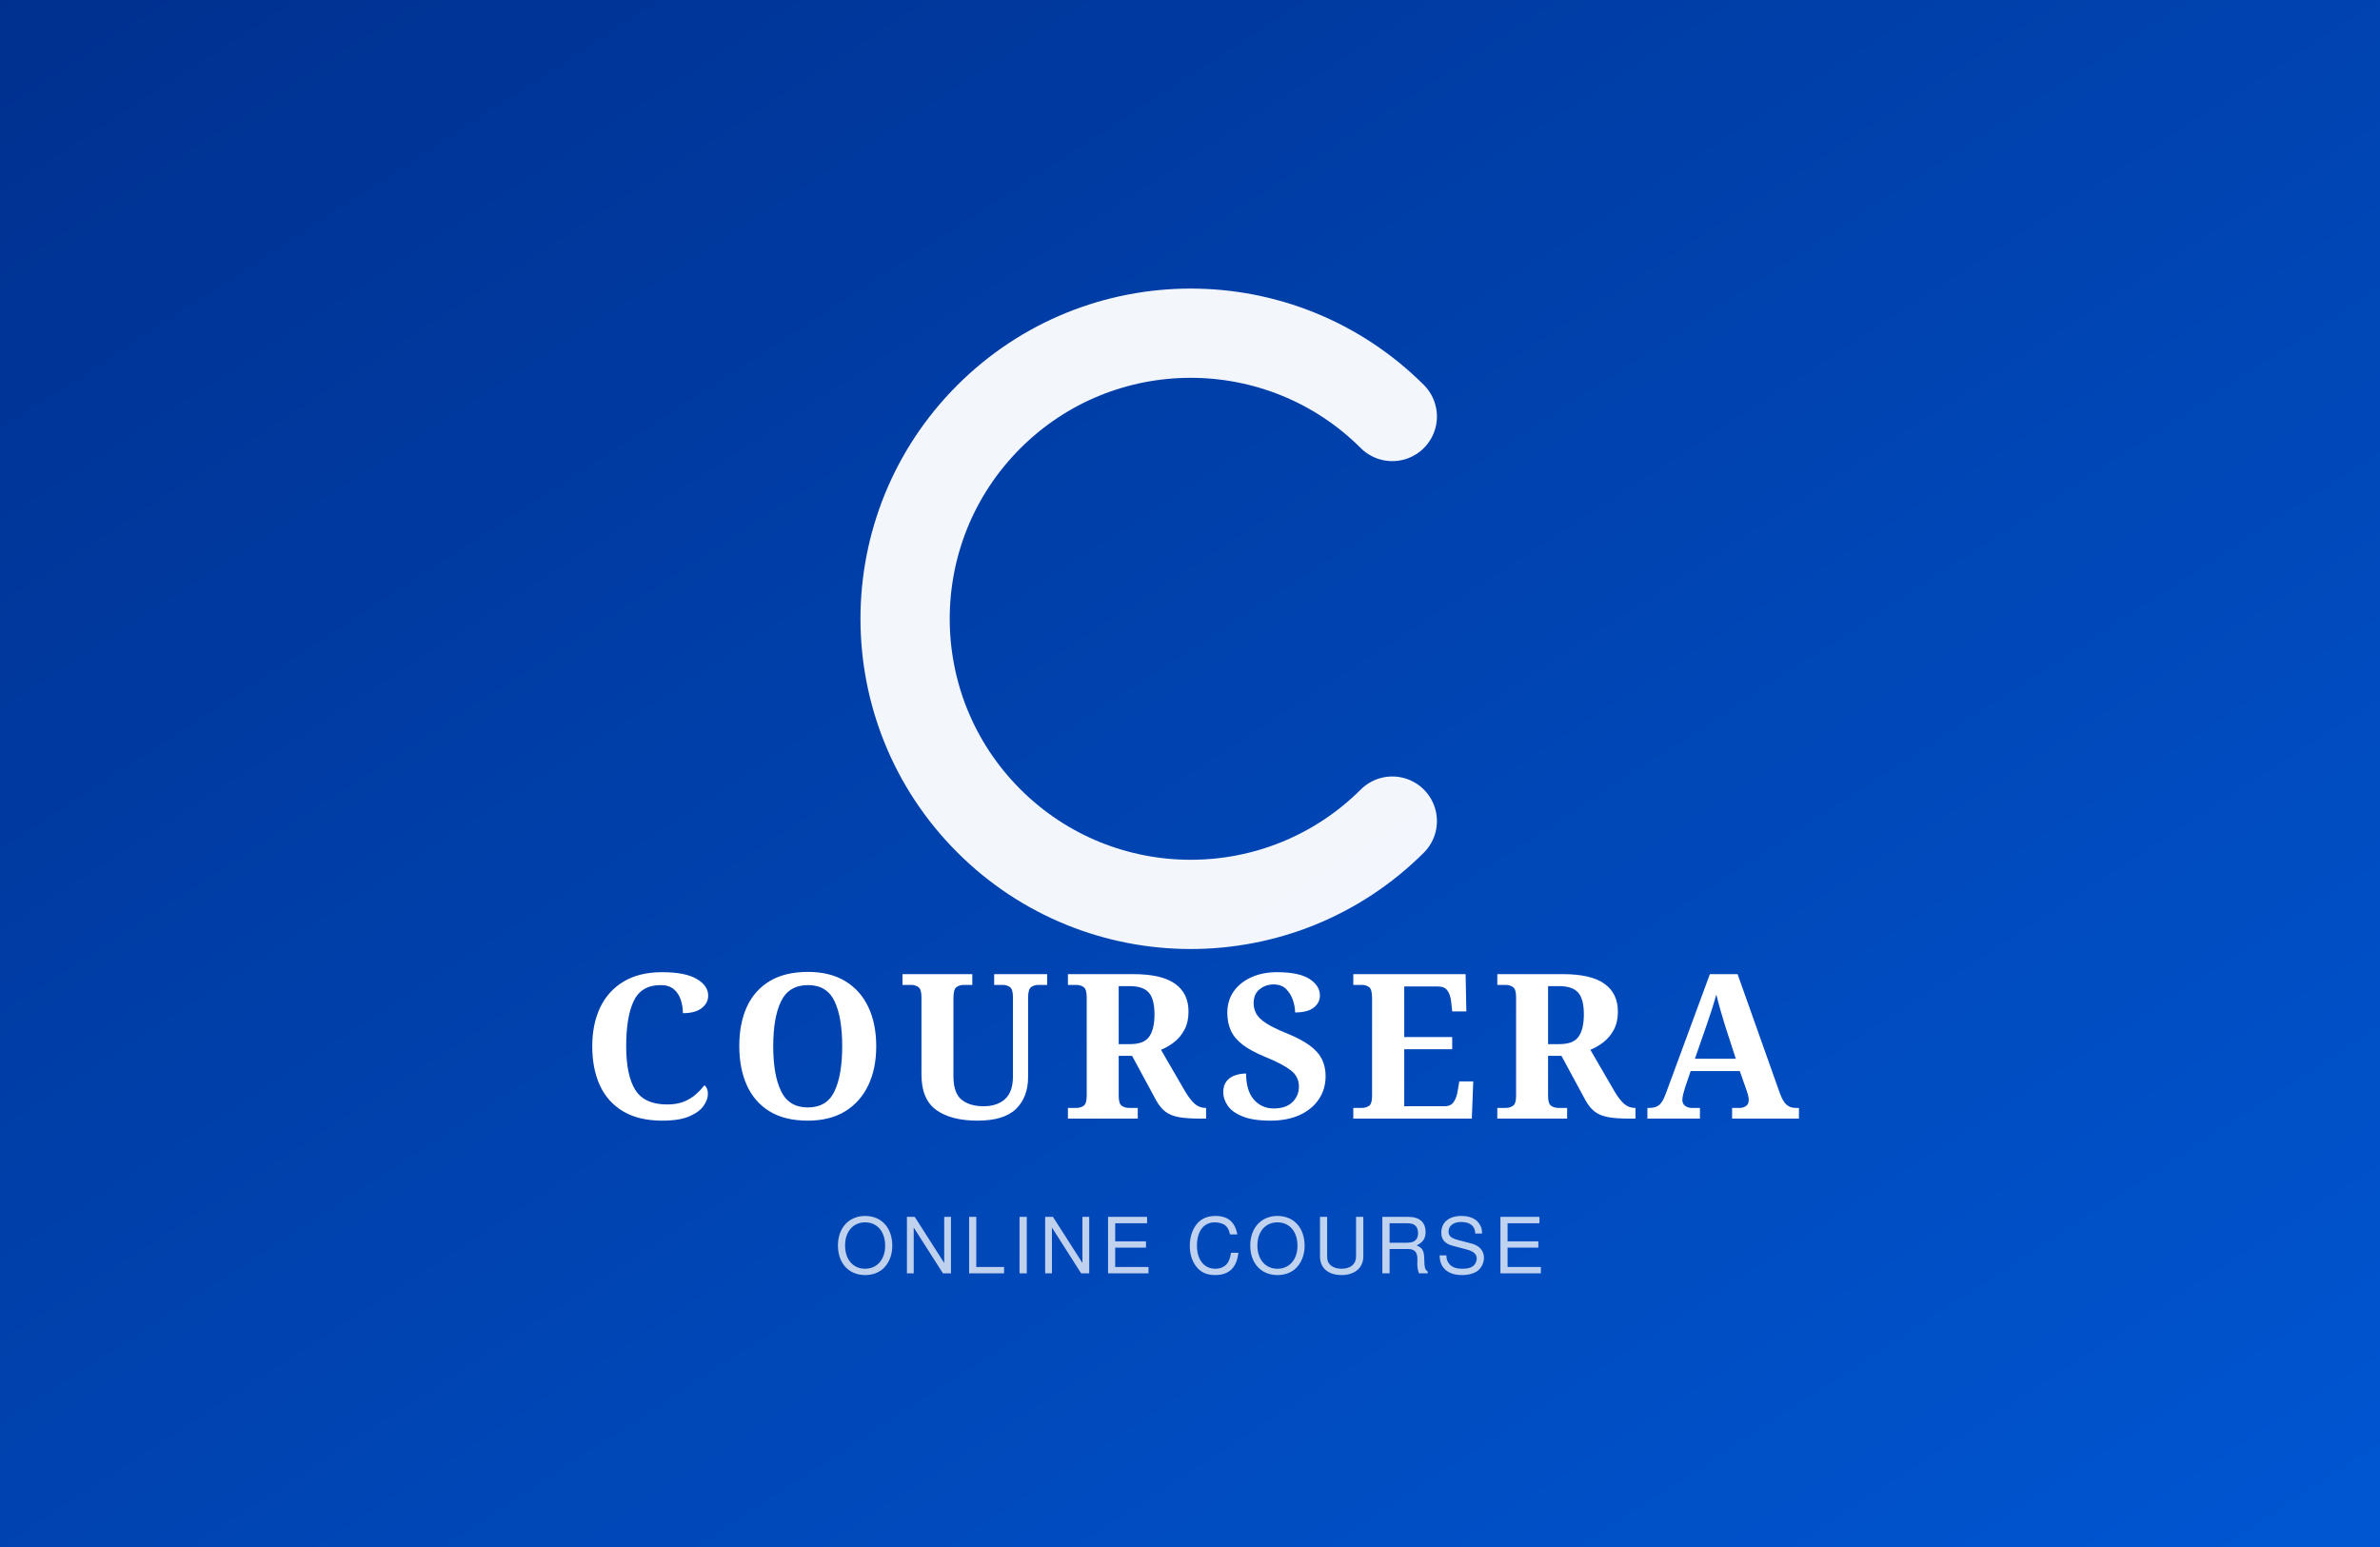
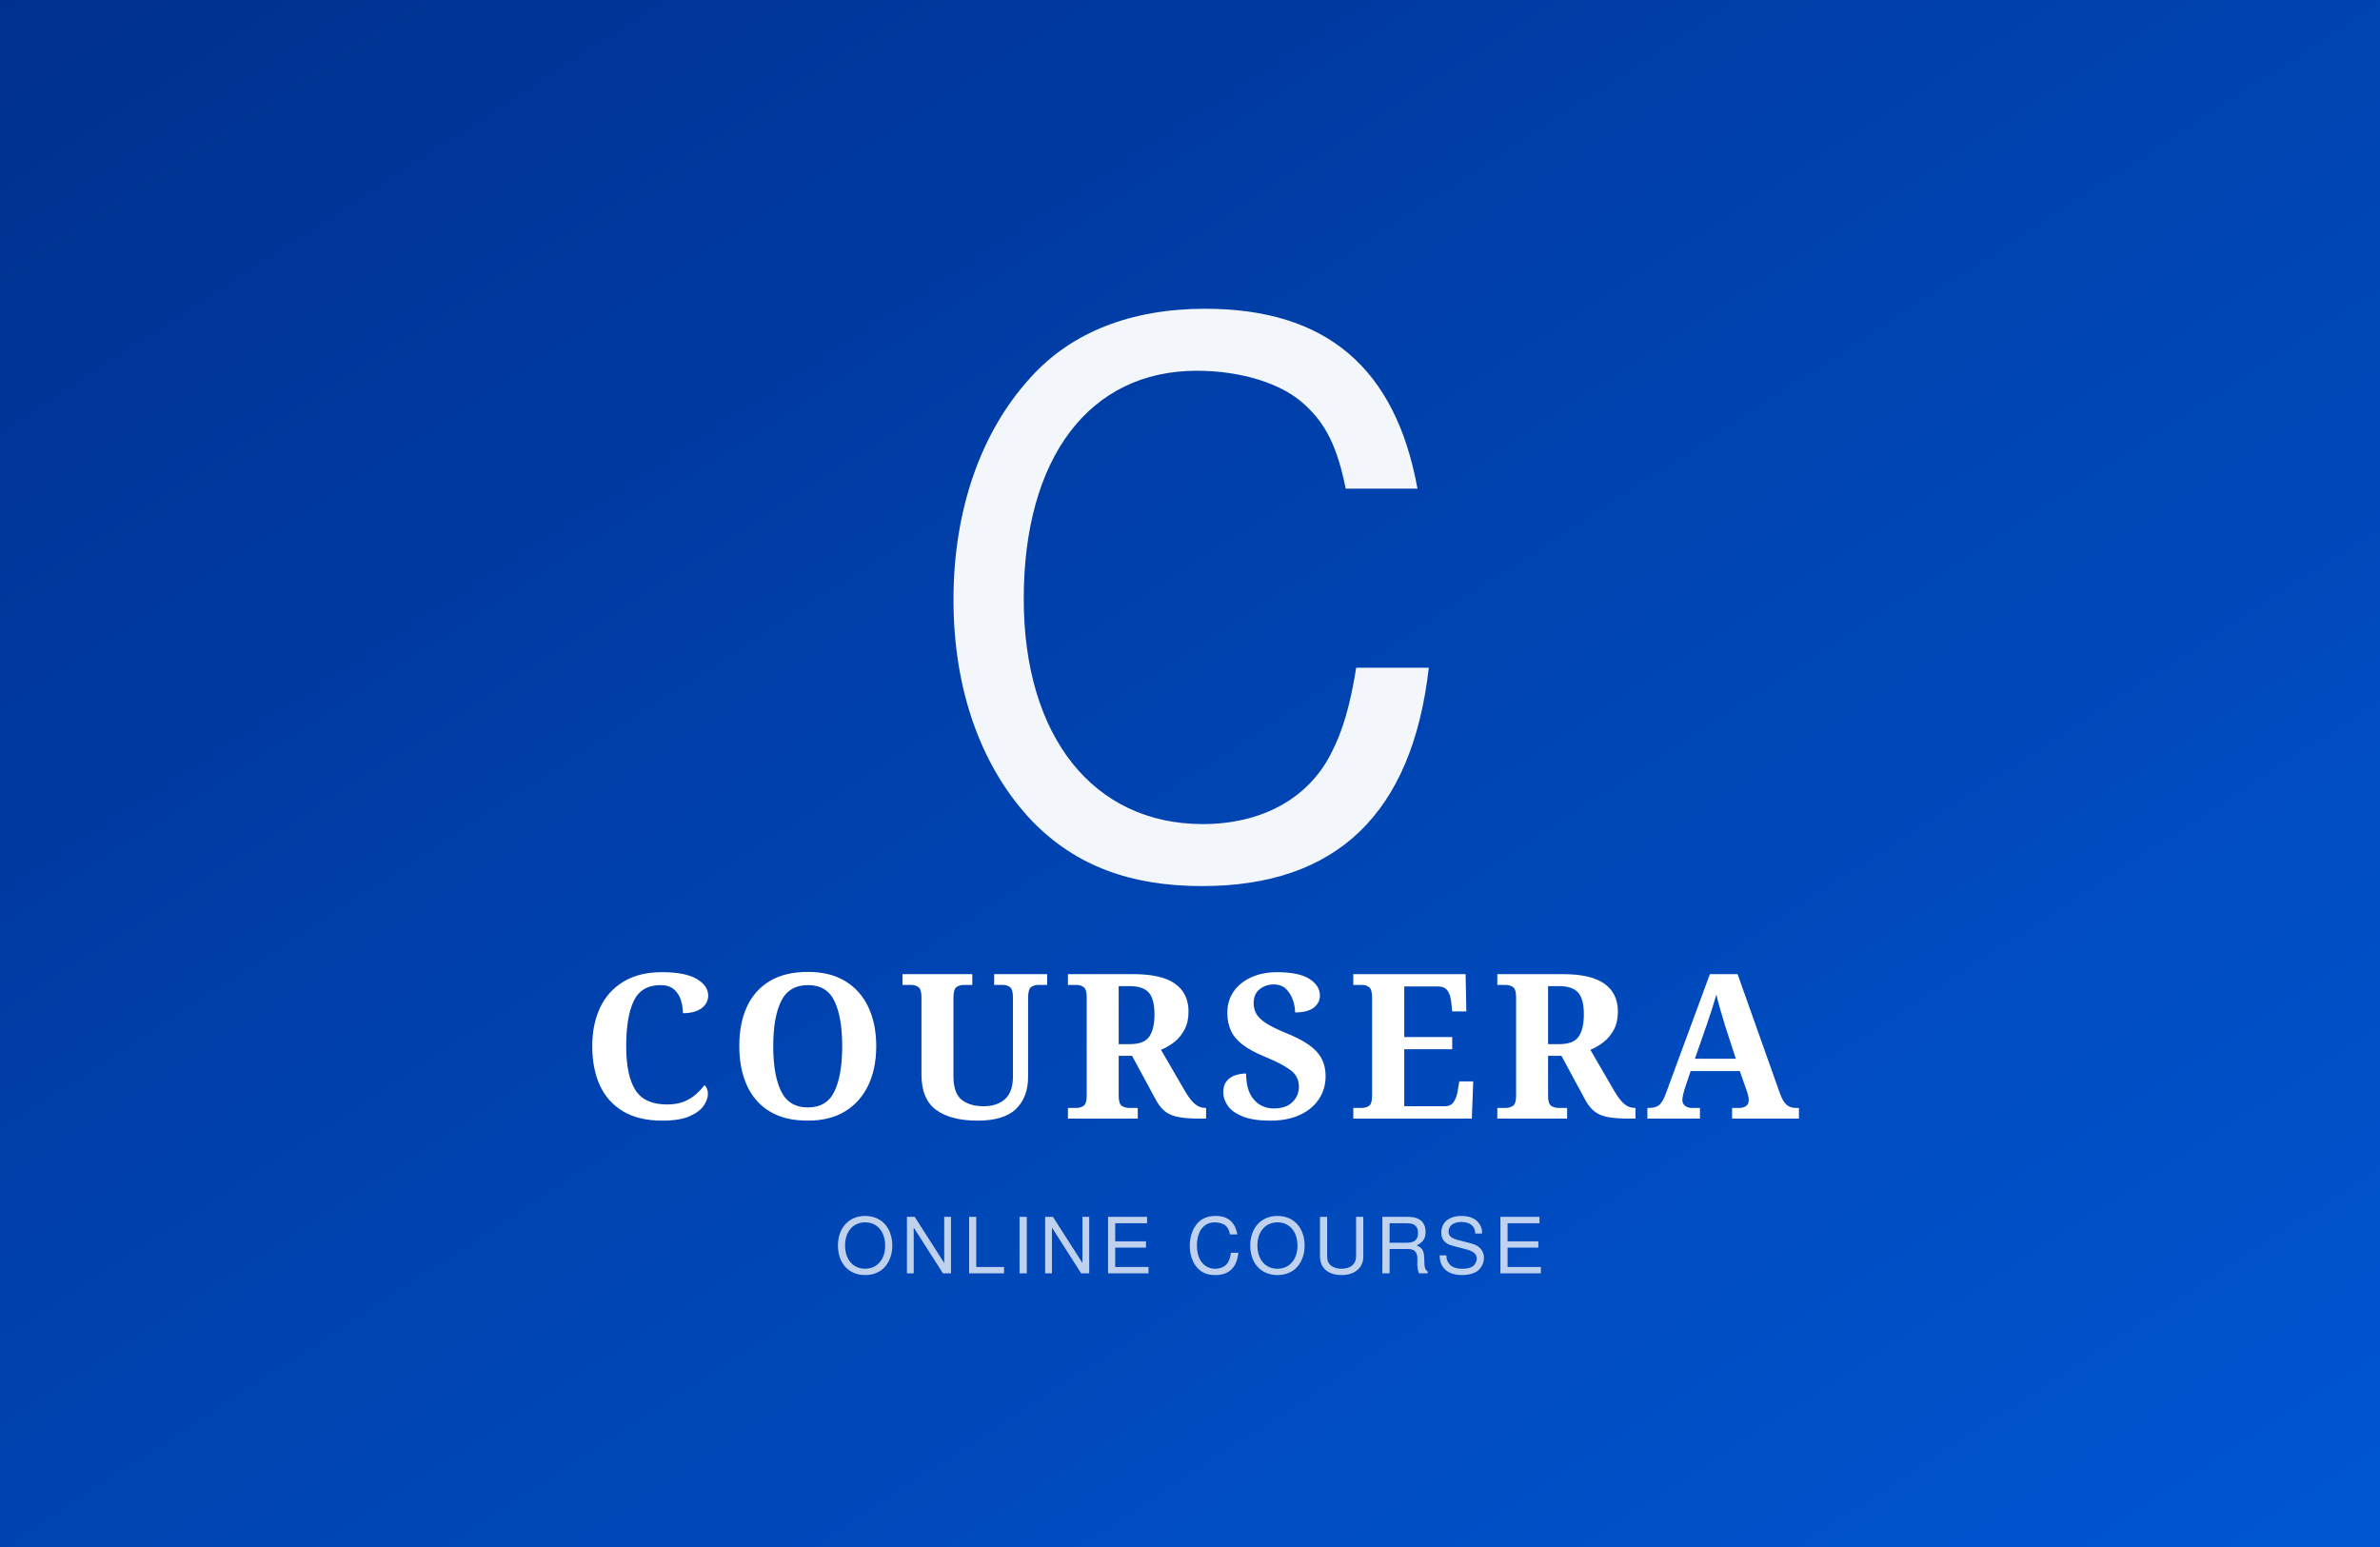
<svg xmlns="http://www.w3.org/2000/svg" viewBox="0 0 400 260" width="400" height="260" role="img" aria-label="Coursera">
  <defs>
    <linearGradient id="cg" x1="0" y1="0" x2="1" y2="1">
      <stop offset="0" stop-color="#00308f" />
      <stop offset="1" stop-color="#0056d2" />
    </linearGradient>
  </defs>
  <rect width="400" height="260" fill="url(#cg)" />
-   <g fill="none" stroke="#ffffff" stroke-width="15" stroke-linecap="round">
-     <path d="M234 70 A48 48 0 1 0 234 138" stroke-opacity="0.95" />
-   </g>
+   <text x="200" y="146" font-family="Calibri, 'CMU Sans Serif', 'Segoe UI', Helvetica, Arial, sans-serif" font-size="127" fill="#ffffff" fill-opacity="0.95" text-anchor="middle">C</text>
  <text x="200" y="188" font-family="Georgia, serif" font-size="34" font-weight="bold" fill="#ffffff" text-anchor="middle" letter-spacing="2">COURSERA</text>
  <text x="200" y="214" font-family="Helvetica, Arial, sans-serif" font-size="13" fill="#ffffff" fill-opacity="0.75" text-anchor="middle" letter-spacing="1">ONLINE COURSE</text>
</svg>
